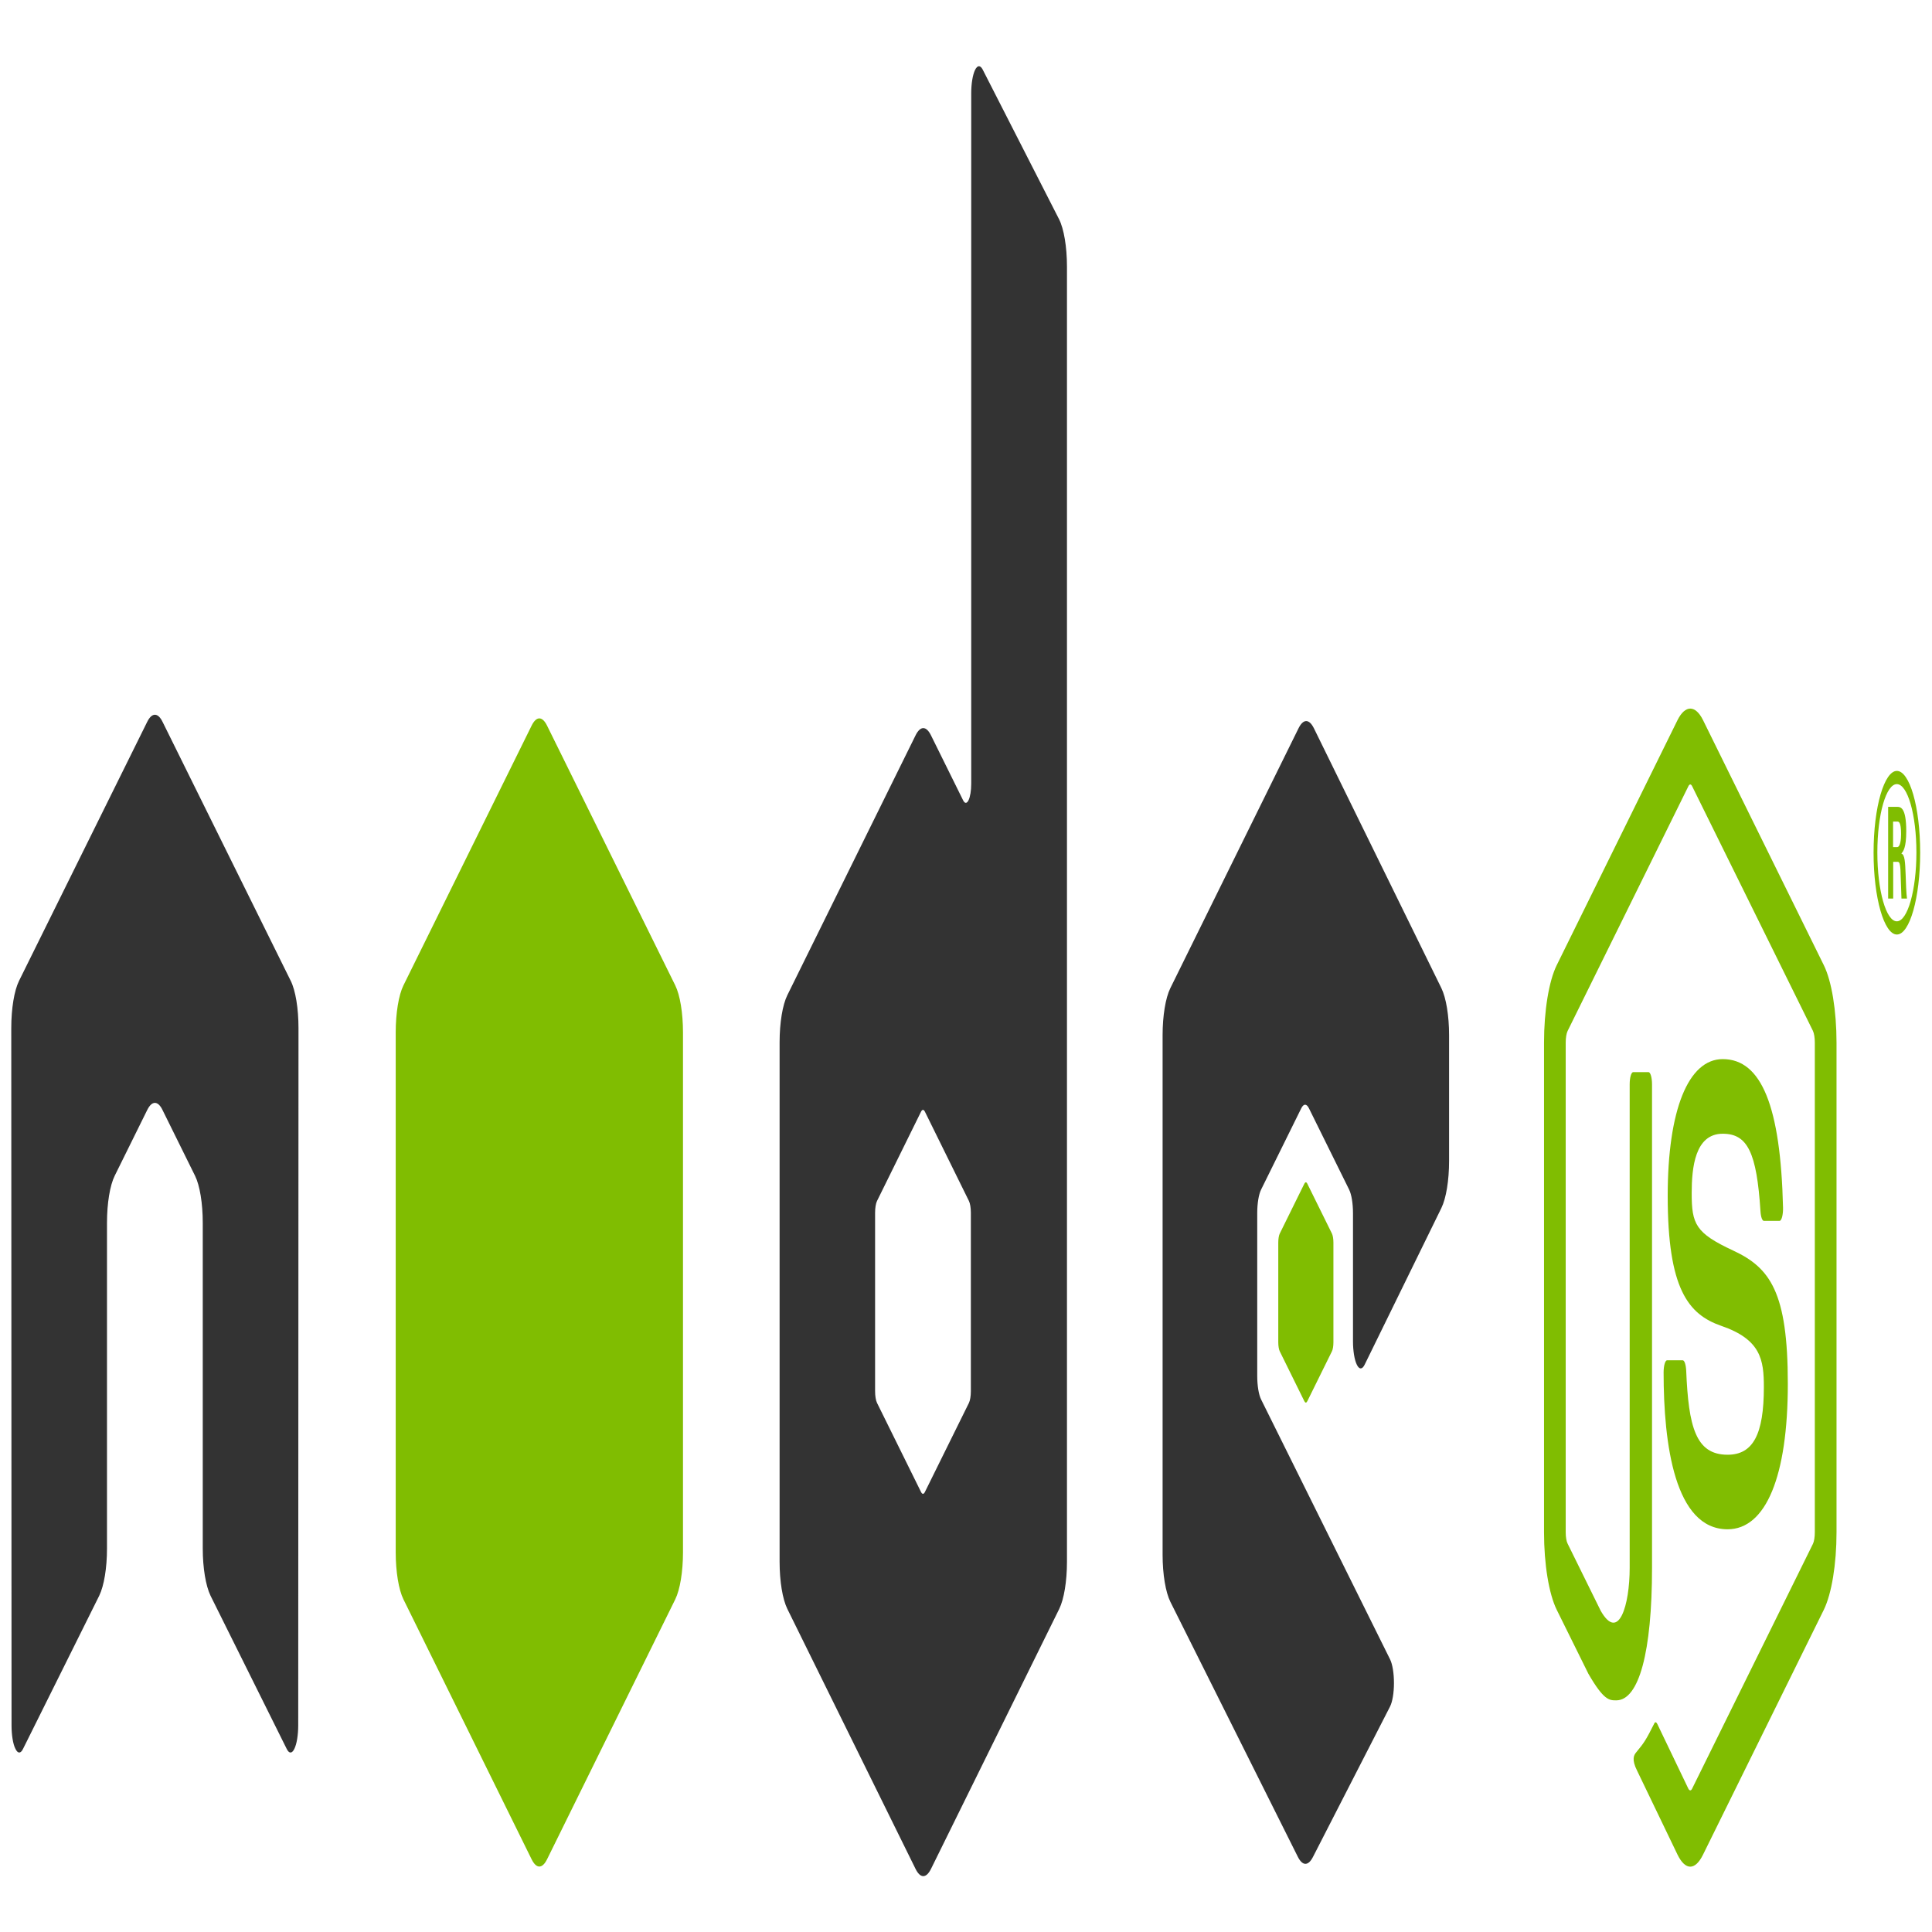
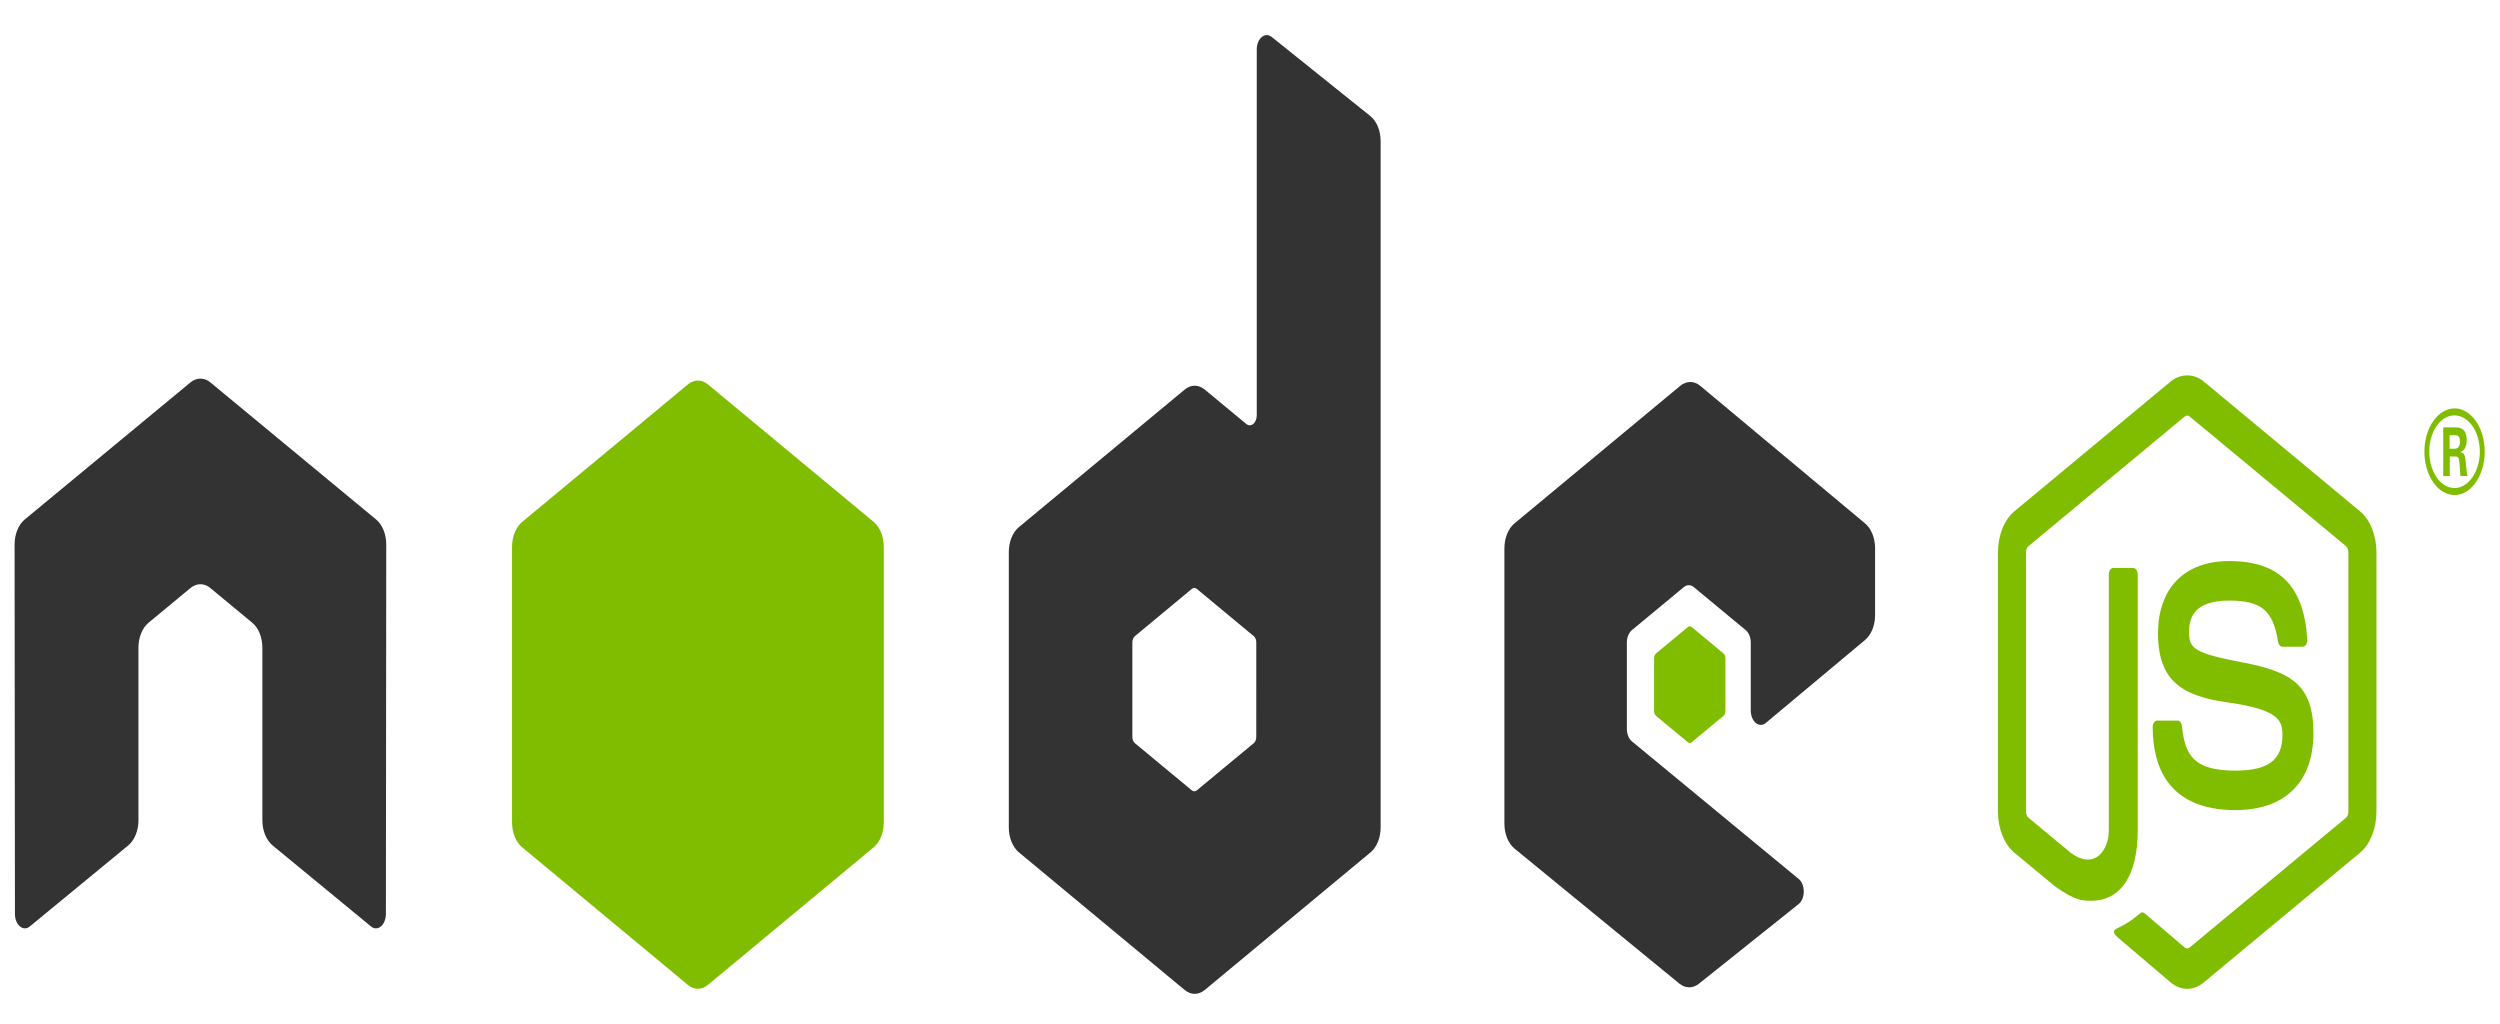
- <svg xmlns="http://www.w3.org/2000/svg" width="150" height="150" viewBox="0 0 150 150" fill="none">
-   <path d="M23.175 79.823C23.175 78.304 22.948 76.909 22.574 76.156L12.625 56.052C12.457 55.705 12.269 55.525 12.077 55.497C12.06 55.497 11.989 55.497 11.974 55.497C11.784 55.525 11.595 55.705 11.425 56.052L1.476 76.156C1.105 76.909 0.875 78.304 0.875 79.823L0.896 133.953C0.896 134.707 1.008 135.407 1.196 135.774C1.38 136.163 1.609 136.163 1.793 135.774L7.705 123.887C8.08 123.108 8.307 121.73 8.307 120.226V94.937C8.307 93.43 8.534 92.034 8.907 91.284L11.424 86.193C11.612 85.812 11.817 85.627 12.027 85.627C12.232 85.627 12.443 85.812 12.624 86.193L15.141 91.284C15.514 92.034 15.742 93.43 15.742 94.937V120.226C15.742 121.73 15.973 123.114 16.344 123.887L22.255 135.774C22.44 136.163 22.672 136.163 22.856 135.774C23.039 135.404 23.154 134.704 23.154 133.953L23.175 79.823Z" fill="#333333" />
-   <path d="M76.3 5.41C76.114 5.046 75.886 5.054 75.702 5.432C75.519 5.811 75.405 6.502 75.405 7.25V60.857C75.405 61.384 75.325 61.871 75.195 62.134C75.065 62.398 74.905 62.398 74.775 62.134L72.283 57.094C71.911 56.341 71.454 56.344 71.082 57.097L61.129 77.265C60.757 78.019 60.528 79.411 60.528 80.918V121.26C60.528 122.767 60.757 124.159 61.129 124.916L71.082 145.098C71.453 145.851 71.911 145.851 72.284 145.098L82.238 124.916C82.61 124.159 82.839 122.767 82.839 121.26V20.7C82.839 19.171 82.603 17.762 82.223 17.016L76.3 5.41ZM75.377 108.009C75.377 108.384 75.319 108.734 75.227 108.922L71.809 115.839C71.717 116.027 71.602 116.027 71.509 115.839L68.092 108.922C67.998 108.734 67.942 108.387 67.942 108.009V94.155C67.942 93.78 67.999 93.43 68.092 93.242L71.509 86.311C71.603 86.124 71.717 86.124 71.81 86.311L75.227 93.242C75.32 93.43 75.377 93.78 75.377 94.155L75.377 108.009Z" fill="#333333" />
-   <path d="M111.908 93.791C112.278 93.035 112.506 91.645 112.506 90.144V80.366C112.506 78.862 112.277 77.472 111.907 76.716L102.018 56.556C101.646 55.797 101.186 55.794 100.814 56.551L90.865 76.719C90.493 77.472 90.264 78.865 90.264 80.372V120.705C90.264 122.221 90.496 123.621 90.871 124.372L100.759 144.153C101.123 144.885 101.57 144.893 101.937 144.176L107.918 132.505C108.108 132.135 108.226 131.435 108.226 130.675C108.228 129.916 108.112 129.21 107.925 128.832L97.913 108.656C97.726 108.28 97.611 107.58 97.611 106.826V94.186C97.611 93.433 97.726 92.735 97.912 92.359L101.028 86.051C101.213 85.675 101.443 85.675 101.628 86.051L104.745 92.359C104.931 92.735 105.046 93.433 105.046 94.186V104.131C105.046 104.888 105.161 105.585 105.347 105.961C105.533 106.339 105.762 106.336 105.948 105.958L111.908 93.791Z" fill="#333333" />
-   <path d="M41.273 56.341C41.645 55.587 42.103 55.587 42.475 56.341L52.426 76.503C52.798 77.257 53.027 78.649 53.027 80.159V120.517C53.027 122.024 52.798 123.417 52.426 124.173L42.475 144.352C42.103 145.106 41.644 145.106 41.273 144.352L31.323 124.173C30.952 123.417 30.723 122.024 30.723 120.517V80.159C30.723 78.652 30.952 77.259 31.323 76.506L41.273 56.341Z" fill="#80BD01" />
-   <path d="M131.23 144.927C130.887 144.927 130.546 144.613 130.246 144.002L127.113 137.494C126.645 136.575 126.873 136.25 127.027 136.06C127.651 135.301 127.778 135.124 128.444 133.796C128.513 133.659 128.605 133.712 128.677 133.858L131.084 138.875C131.171 139.046 131.295 139.046 131.374 138.875L140.759 119.859C140.846 119.682 140.902 119.332 140.902 118.968V80.946C140.902 80.574 140.846 80.226 140.756 80.038L131.376 61.039C131.29 60.862 131.174 60.862 131.087 61.039L121.709 80.044C121.618 80.226 121.561 80.585 121.561 80.946V118.968C121.561 119.332 121.618 119.677 121.709 119.848L124.279 125.061C125.674 127.51 126.528 124.627 126.528 121.73V84.19C126.528 83.661 126.649 83.241 126.801 83.241H127.991C128.139 83.241 128.263 83.658 128.263 84.19V121.73C128.263 128.266 127.249 132.015 125.484 132.015C124.942 132.015 124.515 132.015 123.323 129.953L120.862 124.98C120.254 123.747 119.878 121.439 119.878 118.968V80.946C119.878 78.475 120.255 76.17 120.862 74.94L130.246 55.901C130.84 54.721 131.629 54.721 132.219 55.901L141.602 74.94C142.21 76.172 142.587 78.475 142.587 80.946V118.968C142.587 121.439 142.209 123.736 141.602 124.98L132.219 144.002C131.918 144.613 131.578 144.927 131.23 144.927Z" fill="#80BD01" />
-   <path d="M134.129 118.733C130.023 118.733 129.162 112.116 129.162 106.563C129.162 106.036 129.282 105.613 129.433 105.613H130.646C130.782 105.613 130.894 105.955 130.916 106.42C131.098 110.757 131.645 112.945 134.128 112.945C136.105 112.945 136.946 111.373 136.946 107.692C136.946 105.568 136.708 103.994 133.636 102.938C131.068 102.047 129.48 100.055 129.48 92.841C129.48 86.193 131.076 82.229 133.752 82.229C136.759 82.229 138.246 85.894 138.434 93.752C138.442 94.023 138.414 94.281 138.363 94.486C138.311 94.674 138.24 94.788 138.164 94.788H136.946C136.82 94.788 136.708 94.475 136.683 94.043C136.391 89.48 135.68 88.023 133.752 88.023C131.594 88.023 131.343 90.662 131.343 92.64C131.343 95.035 131.639 95.732 134.553 97.088C137.436 98.427 138.806 100.321 138.806 107.437C138.807 114.62 137.103 118.733 134.129 118.733Z" fill="#80BD01" />
-   <path d="M101.269 91.903C101.34 91.757 101.429 91.757 101.5 91.903L103.41 95.772C103.481 95.917 103.526 96.183 103.526 96.475V104.218C103.526 104.507 103.482 104.776 103.41 104.918L101.5 108.787C101.429 108.933 101.34 108.933 101.269 108.787L99.361 104.918C99.29 104.773 99.245 104.507 99.245 104.218V96.475C99.245 96.183 99.289 95.917 99.361 95.772L101.269 91.903Z" fill="#80BD01" />
-   <path d="M149.082 66.205C149.082 69.698 148.268 72.556 147.273 72.556C146.287 72.556 145.464 69.735 145.464 66.205C145.464 62.61 146.306 59.854 147.273 59.854C148.249 59.854 149.082 62.61 149.082 66.205ZM145.757 66.188C145.757 69.146 146.437 71.53 147.269 71.53C148.111 71.53 148.79 69.093 148.79 66.188C148.79 63.232 148.102 60.879 147.269 60.879C146.445 60.879 145.757 63.196 145.757 66.188ZM146.594 62.644H147.293C147.532 62.644 148.001 62.644 148.001 64.527C148.001 65.838 147.762 66.104 147.618 66.272C147.897 66.339 147.915 66.978 147.953 67.886C147.973 68.457 148.002 69.432 148.059 69.765H147.629C147.618 69.429 147.551 67.614 147.551 67.516C147.523 67.112 147.484 66.911 147.341 66.911H146.987V69.765H146.595V62.644H146.594V62.644ZM146.977 65.768H147.293C147.55 65.768 147.599 65.129 147.599 64.762C147.599 63.787 147.408 63.787 147.302 63.787H146.978V65.768H146.977Z" fill="#80BD01" />
+ <svg xmlns="http://www.w3.org/2000/svg" width="320" height="131" viewBox="0 0 320 131" fill="none">
+   <path d="M49.44 69.712C49.44 68.386 48.955 67.167 48.159 66.509L26.934 48.952C26.575 48.649 26.173 48.492 25.765 48.468C25.729 48.468 25.576 48.468 25.545 48.468C25.14 48.492 24.736 48.649 24.374 48.952L3.149 66.509C2.358 67.167 1.866 68.386 1.866 69.712L1.912 116.986C1.912 117.644 2.15 118.256 2.552 118.576C2.945 118.916 3.432 118.916 3.825 118.576L16.438 108.195C17.236 107.515 17.722 106.311 17.722 104.997V82.912C17.722 81.595 18.207 80.377 19.002 79.721L24.372 75.275C24.772 74.943 25.21 74.781 25.657 74.781C26.095 74.781 26.544 74.943 26.932 75.275L32.301 79.721C33.096 80.377 33.583 81.595 33.583 82.912V104.997C33.583 106.311 34.075 107.52 34.868 108.195L47.478 118.576C47.873 118.916 48.368 118.916 48.76 118.576C49.149 118.253 49.396 117.641 49.396 116.986L49.44 69.712Z" fill="#333333" />
+   <path d="M162.773 4.725C162.376 4.407 161.891 4.414 161.498 4.744C161.106 5.075 160.865 5.679 160.865 6.332V53.148C160.865 53.608 160.693 54.034 160.417 54.264C160.14 54.494 159.797 54.494 159.52 54.264L154.204 49.863C153.411 49.204 152.435 49.207 151.642 49.865L130.409 67.478C129.616 68.136 129.127 69.352 129.127 70.669V105.9C129.127 107.217 129.616 108.432 130.409 109.093L151.641 126.719C152.434 127.377 153.411 127.377 154.206 126.719L175.441 109.093C176.234 108.432 176.722 107.217 176.722 105.9V18.078C176.722 16.742 176.22 15.512 175.408 14.861L162.773 4.725ZM160.803 94.328C160.803 94.656 160.681 94.961 160.483 95.125L153.193 101.166C152.995 101.33 152.75 101.33 152.553 101.166L145.262 95.125C145.063 94.961 144.942 94.658 144.942 94.328V82.229C144.942 81.901 145.065 81.595 145.262 81.431L152.553 75.379C152.752 75.215 152.995 75.215 153.195 75.379L160.485 81.431C160.683 81.595 160.805 81.901 160.805 82.229L160.803 94.328Z" fill="#333333" />
+   <path d="M238.737 81.911C239.527 81.25 240.012 80.037 240.012 78.725V70.186C240.012 68.873 239.525 67.659 238.735 66.999L217.638 49.393C216.845 48.73 215.865 48.727 215.07 49.388L193.845 67.001C193.052 67.659 192.563 68.875 192.563 70.191V105.416C192.563 106.739 193.058 107.963 193.858 108.618L214.952 125.894C215.73 126.532 216.683 126.54 217.466 125.913L230.224 115.721C230.629 115.398 230.881 114.786 230.883 114.123C230.886 113.46 230.64 112.844 230.24 112.513L208.88 94.893C208.482 94.565 208.237 93.953 208.237 93.295V82.256C208.237 81.598 208.482 80.988 208.879 80.661L215.526 75.151C215.921 74.823 216.411 74.823 216.806 75.151L223.456 80.661C223.853 80.988 224.098 81.598 224.098 82.256V90.941C224.098 91.602 224.343 92.211 224.74 92.539C225.136 92.869 225.627 92.867 226.023 92.537L238.737 81.911Z" fill="#333333" />
+   <path d="M88.05 49.204C88.843 48.546 89.82 48.546 90.613 49.204L111.843 66.812C112.636 67.471 113.125 68.687 113.125 70.005V105.251C113.125 106.568 112.636 107.784 111.843 108.444L90.613 126.067C89.82 126.726 88.841 126.726 88.048 126.067L66.823 108.444C66.03 107.784 65.541 106.568 65.541 105.251V70.005C65.541 68.689 66.03 67.473 66.823 66.815L88.05 49.204Z" fill="#80BD01" />
+   <path d="M279.957 126.569C279.226 126.569 278.499 126.295 277.859 125.762L271.174 120.078C270.177 119.276 270.663 118.992 270.992 118.826C272.323 118.163 272.594 118.008 274.013 116.849C274.161 116.729 274.357 116.775 274.51 116.903L279.646 121.284C279.831 121.434 280.095 121.434 280.266 121.284L300.285 104.677C300.471 104.523 300.592 104.217 300.592 103.899V70.693C300.592 70.368 300.472 70.064 300.28 69.9L280.269 53.307C280.085 53.153 279.838 53.153 279.653 53.307L259.647 69.905C259.453 70.064 259.33 70.377 259.33 70.693V103.899C259.33 104.217 259.453 104.518 259.645 104.667L265.13 109.22C268.105 111.358 269.926 108.841 269.926 106.311V73.526C269.926 73.064 270.185 72.697 270.509 72.697H273.047C273.363 72.697 273.627 73.061 273.627 73.526V106.311C273.627 112.019 271.465 115.293 267.7 115.293C266.542 115.293 265.632 115.293 263.089 113.492L257.839 109.149C256.542 108.073 255.74 106.057 255.74 103.899V70.693C255.74 68.535 256.544 66.522 257.839 65.447L277.859 48.82C279.125 47.79 280.809 47.79 282.066 48.82L302.084 65.447C303.381 66.524 304.187 68.535 304.187 70.693V103.899C304.187 106.057 303.38 108.063 302.084 109.149L282.066 125.762C281.425 126.295 280.7 126.569 279.957 126.569Z" fill="#80BD01" />
+   <path d="M286.142 103.693C277.382 103.693 275.545 97.914 275.545 93.065C275.545 92.605 275.802 92.236 276.124 92.236H278.711C279.001 92.236 279.241 92.534 279.287 92.94C279.677 96.728 280.843 98.638 286.14 98.638C290.358 98.638 292.152 97.266 292.152 94.051C292.152 92.196 291.643 90.821 285.09 89.899C279.612 89.121 276.225 87.381 276.225 81.081C276.225 75.275 279.629 71.814 285.338 71.814C291.752 71.814 294.925 75.014 295.327 81.876C295.342 82.114 295.284 82.339 295.173 82.517C295.064 82.681 294.911 82.782 294.75 82.782H292.152C291.883 82.782 291.645 82.508 291.59 82.131C290.967 78.145 289.451 76.873 285.338 76.873C280.734 76.873 280.197 79.178 280.197 80.905C280.197 82.997 280.829 83.606 287.045 84.79C293.197 85.96 296.12 87.614 296.12 93.828C296.122 100.101 292.486 103.693 286.142 103.693Z" fill="#80BD01" />
+   <path d="M216.042 80.262C216.193 80.135 216.382 80.135 216.533 80.262L220.609 83.641C220.76 83.768 220.855 84 220.855 84.255V91.017C220.855 91.269 220.762 91.504 220.609 91.629L216.533 95.007C216.382 95.135 216.193 95.135 216.042 95.007L211.97 91.629C211.818 91.501 211.723 91.269 211.723 91.017V84.255C211.723 84 211.817 83.768 211.97 83.641L216.042 80.262Z" fill="#80BD01" />
+   <path d="M318.041 57.819C318.041 60.87 316.305 63.365 314.182 63.365C312.08 63.365 310.323 60.901 310.323 57.819C310.323 54.68 312.121 52.272 314.182 52.272C316.265 52.272 318.041 54.68 318.041 57.819ZM310.948 57.804C310.948 60.388 312.398 62.47 314.173 62.47C315.971 62.47 317.419 60.341 317.419 57.804C317.419 55.223 315.95 53.168 314.173 53.168C312.417 53.168 310.948 55.191 310.948 57.804ZM312.733 54.709H314.224C314.735 54.709 315.736 54.709 315.736 56.353C315.736 57.498 315.225 57.731 314.919 57.877C315.513 57.936 315.552 58.494 315.634 59.287C315.675 59.786 315.738 60.637 315.859 60.928H314.941C314.919 60.635 314.776 59.049 314.776 58.964C314.716 58.611 314.633 58.435 314.327 58.435H313.572V60.928H312.735V54.709H312.733V54.709ZM313.55 57.437H314.224C314.774 57.437 314.878 56.879 314.878 56.559C314.878 55.707 314.47 55.707 314.245 55.707H313.552V57.437H313.55Z" fill="#80BD01" />
</svg>
